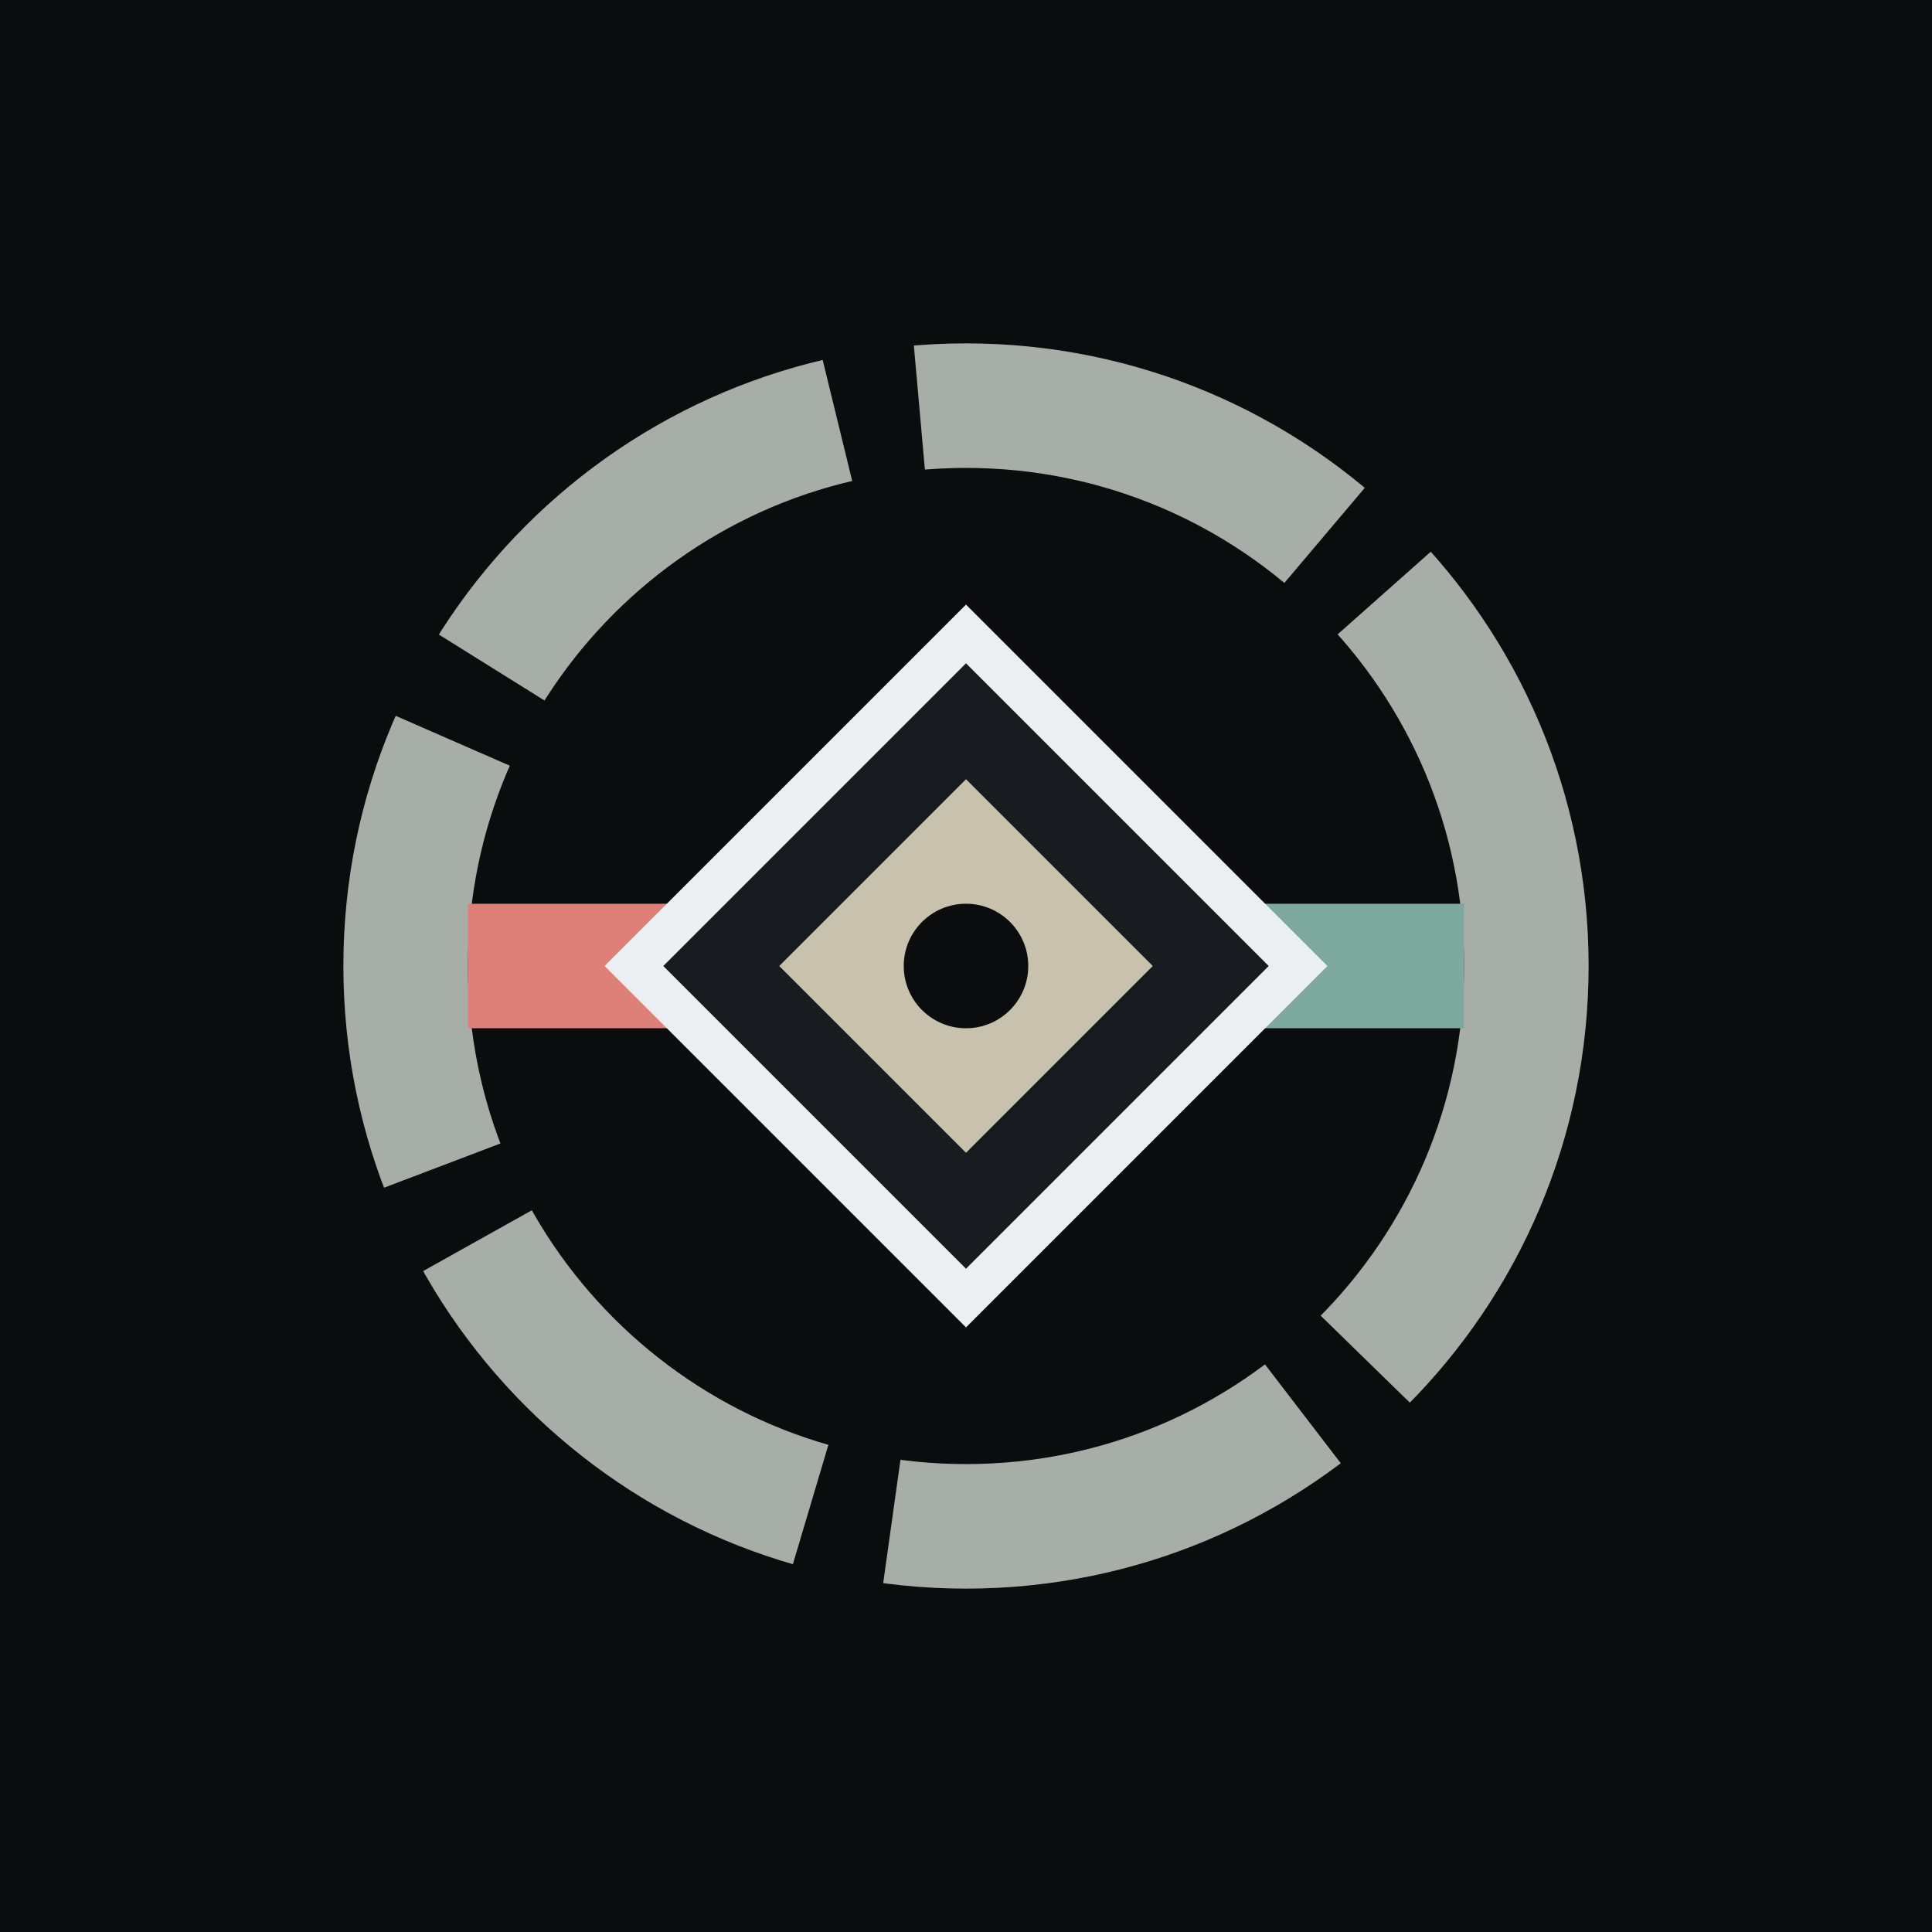
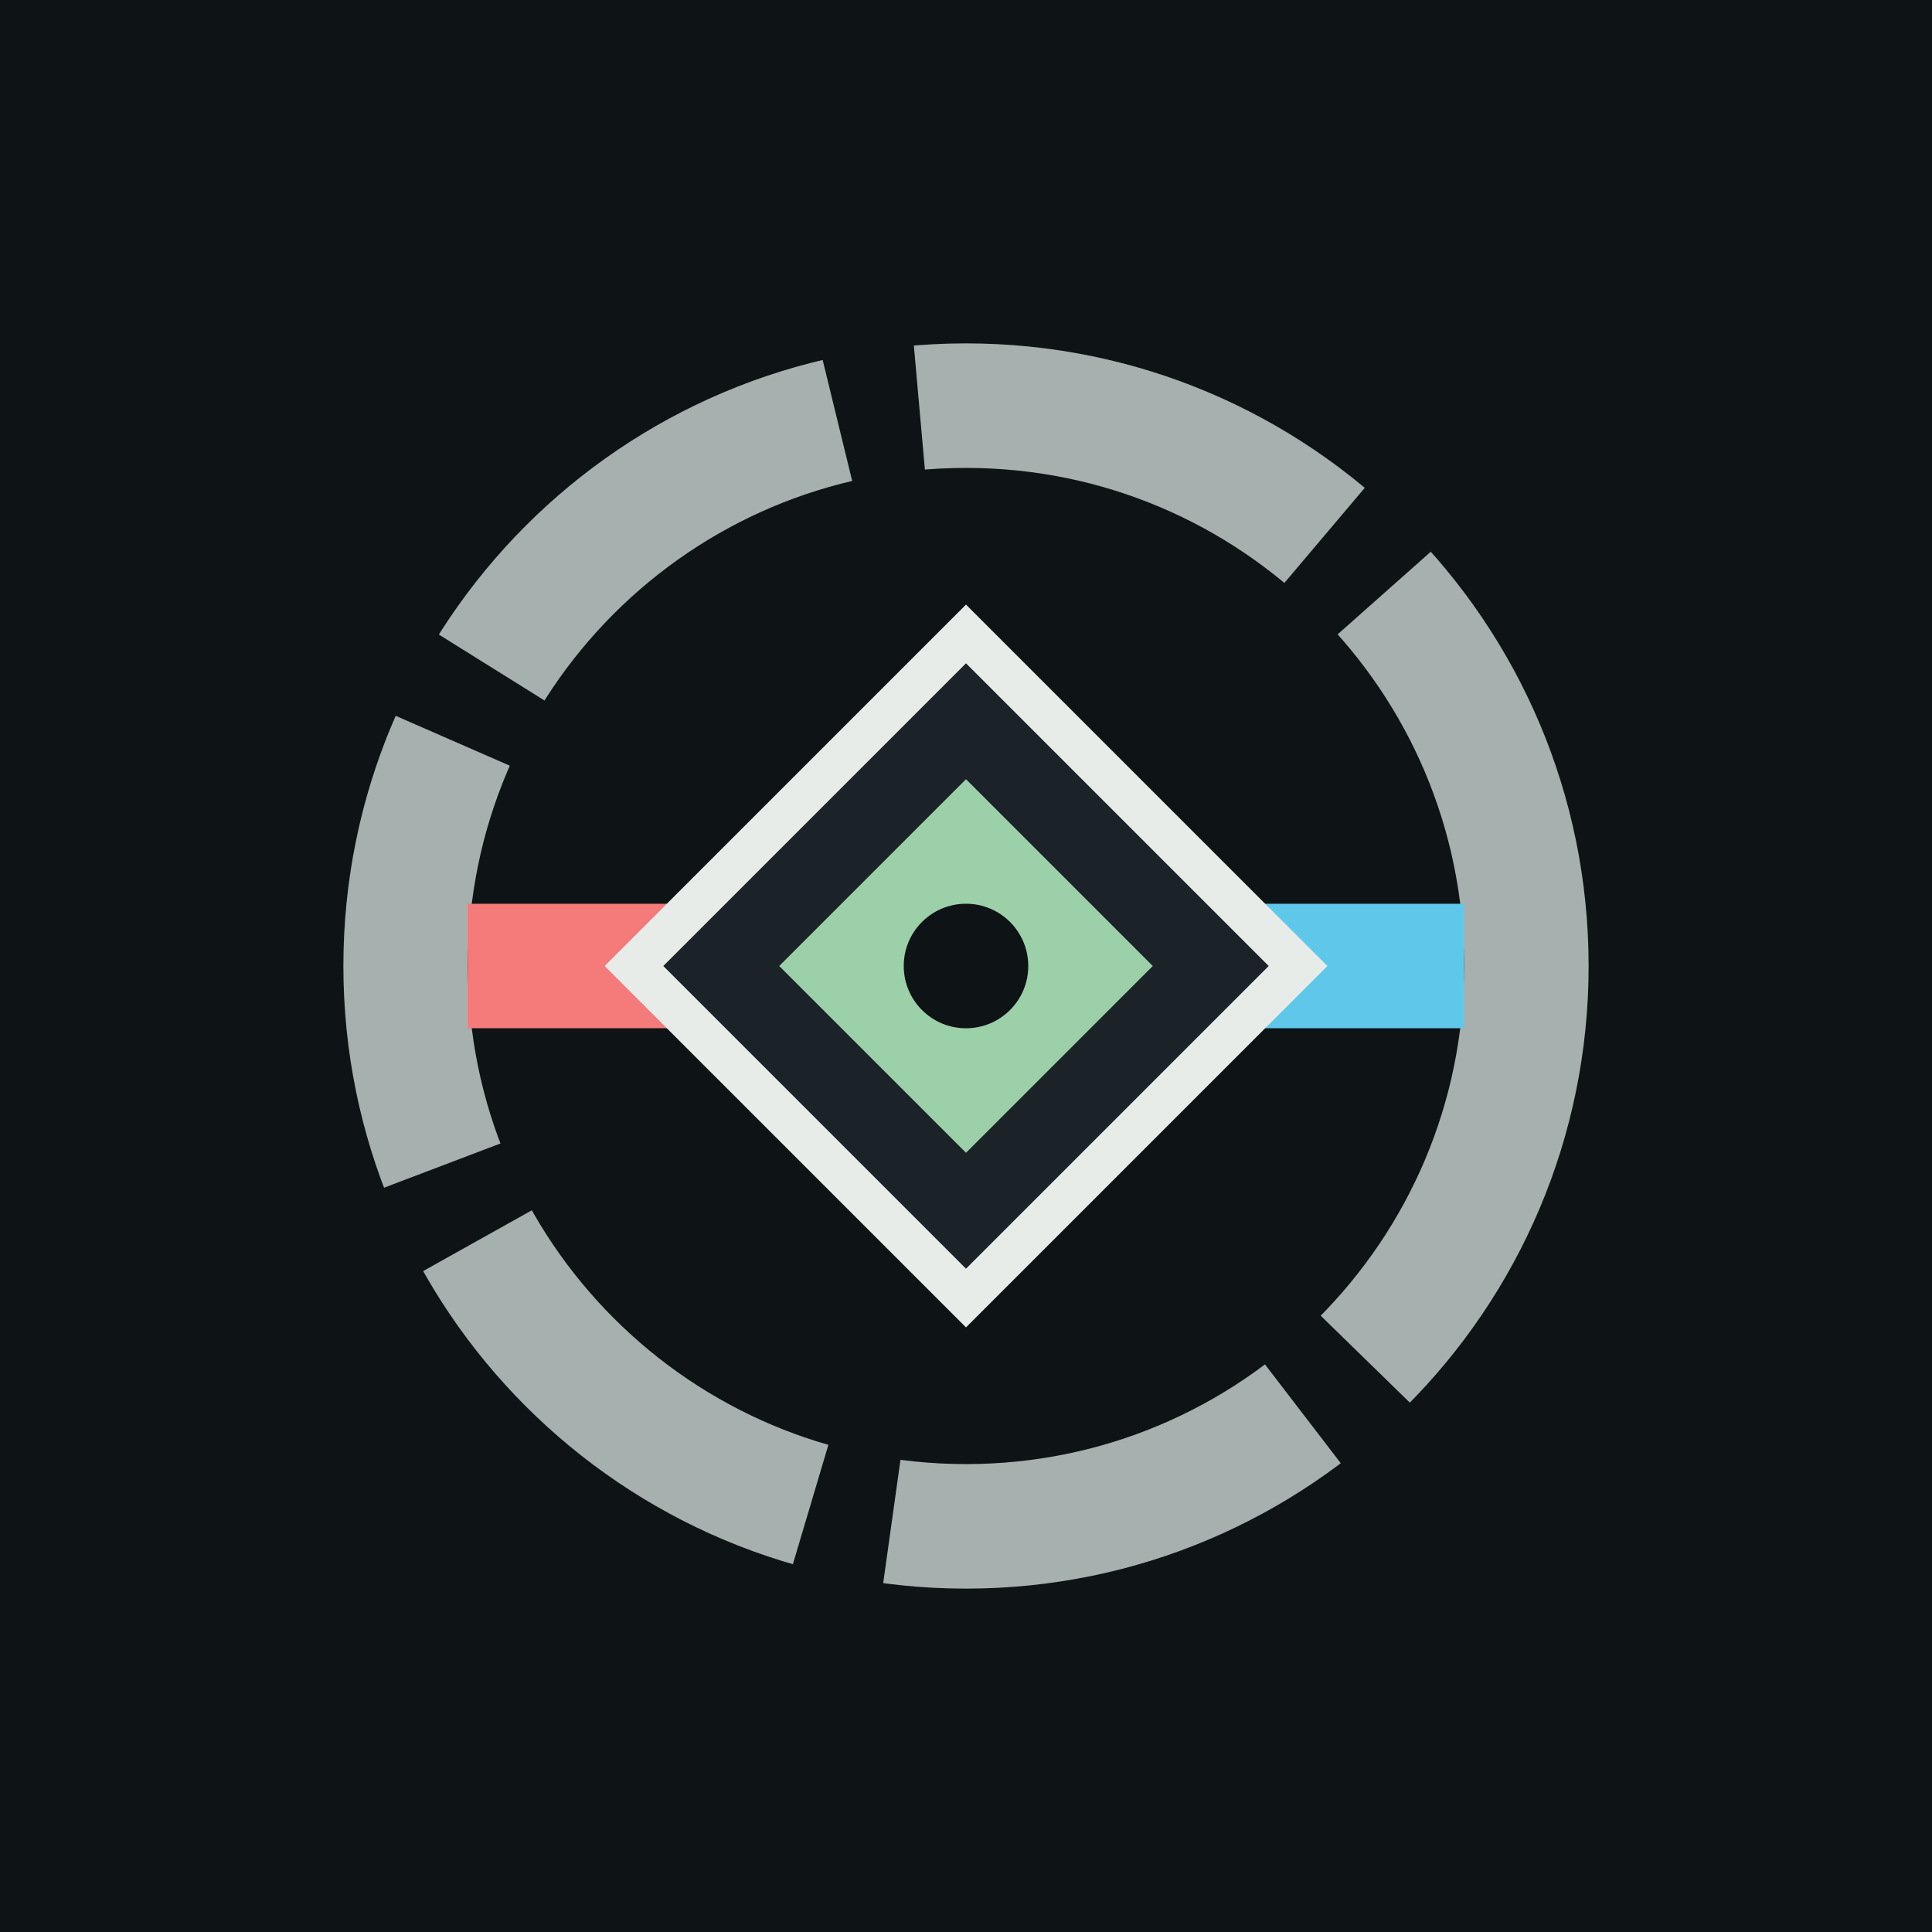
<svg xmlns="http://www.w3.org/2000/svg" viewBox="0 0 1024 1024">
-   <rect width="1024" height="1024" fill="#0b0c0e" />
+   <rect width="1024" height="1024" fill="#0e1316" />
  <g transform="translate(160 160) scale(11)">
-     <circle cx="32" cy="32" r="27" fill="none" stroke="#a7aea8" stroke-width="6" stroke-dasharray="21 4" />
-     <path fill="#df8078" d="M8 29h17l7 3-7 3H8Z" />
-     <path fill="#7eaa9e" d="M56 29H39l-7 3 7 3h17Z" />
-     <path fill="#171a1e" stroke="#eceff1" stroke-width="2" d="m32 16 16 16-16 16-16-16Z" />
-     <path fill="#c8c1ae" d="m32 23 9 9-9 9-9-9Z" />
-     <circle cx="32" cy="32" r="3" fill="#0b0c0e" />
+     <circle cx="32" cy="32" r="27" fill="none" stroke="#a6b0ae" stroke-width="6" stroke-dasharray="21 4" />
+     <path fill="#f57a7a" d="M8 29h17l7 3-7 3H8Z" />
+     <path fill="#5fc8ea" d="M56 29H39l-7 3 7 3h17Z" />
+     <path fill="#1b2328" stroke="#e7ece9" stroke-width="2" d="m32 16 16 16-16 16-16-16Z" />
+     <path fill="#9bd0a9" d="m32 23 9 9-9 9-9-9Z" />
+     <circle cx="32" cy="32" r="3" fill="#0e1316" />
  </g>
</svg>
